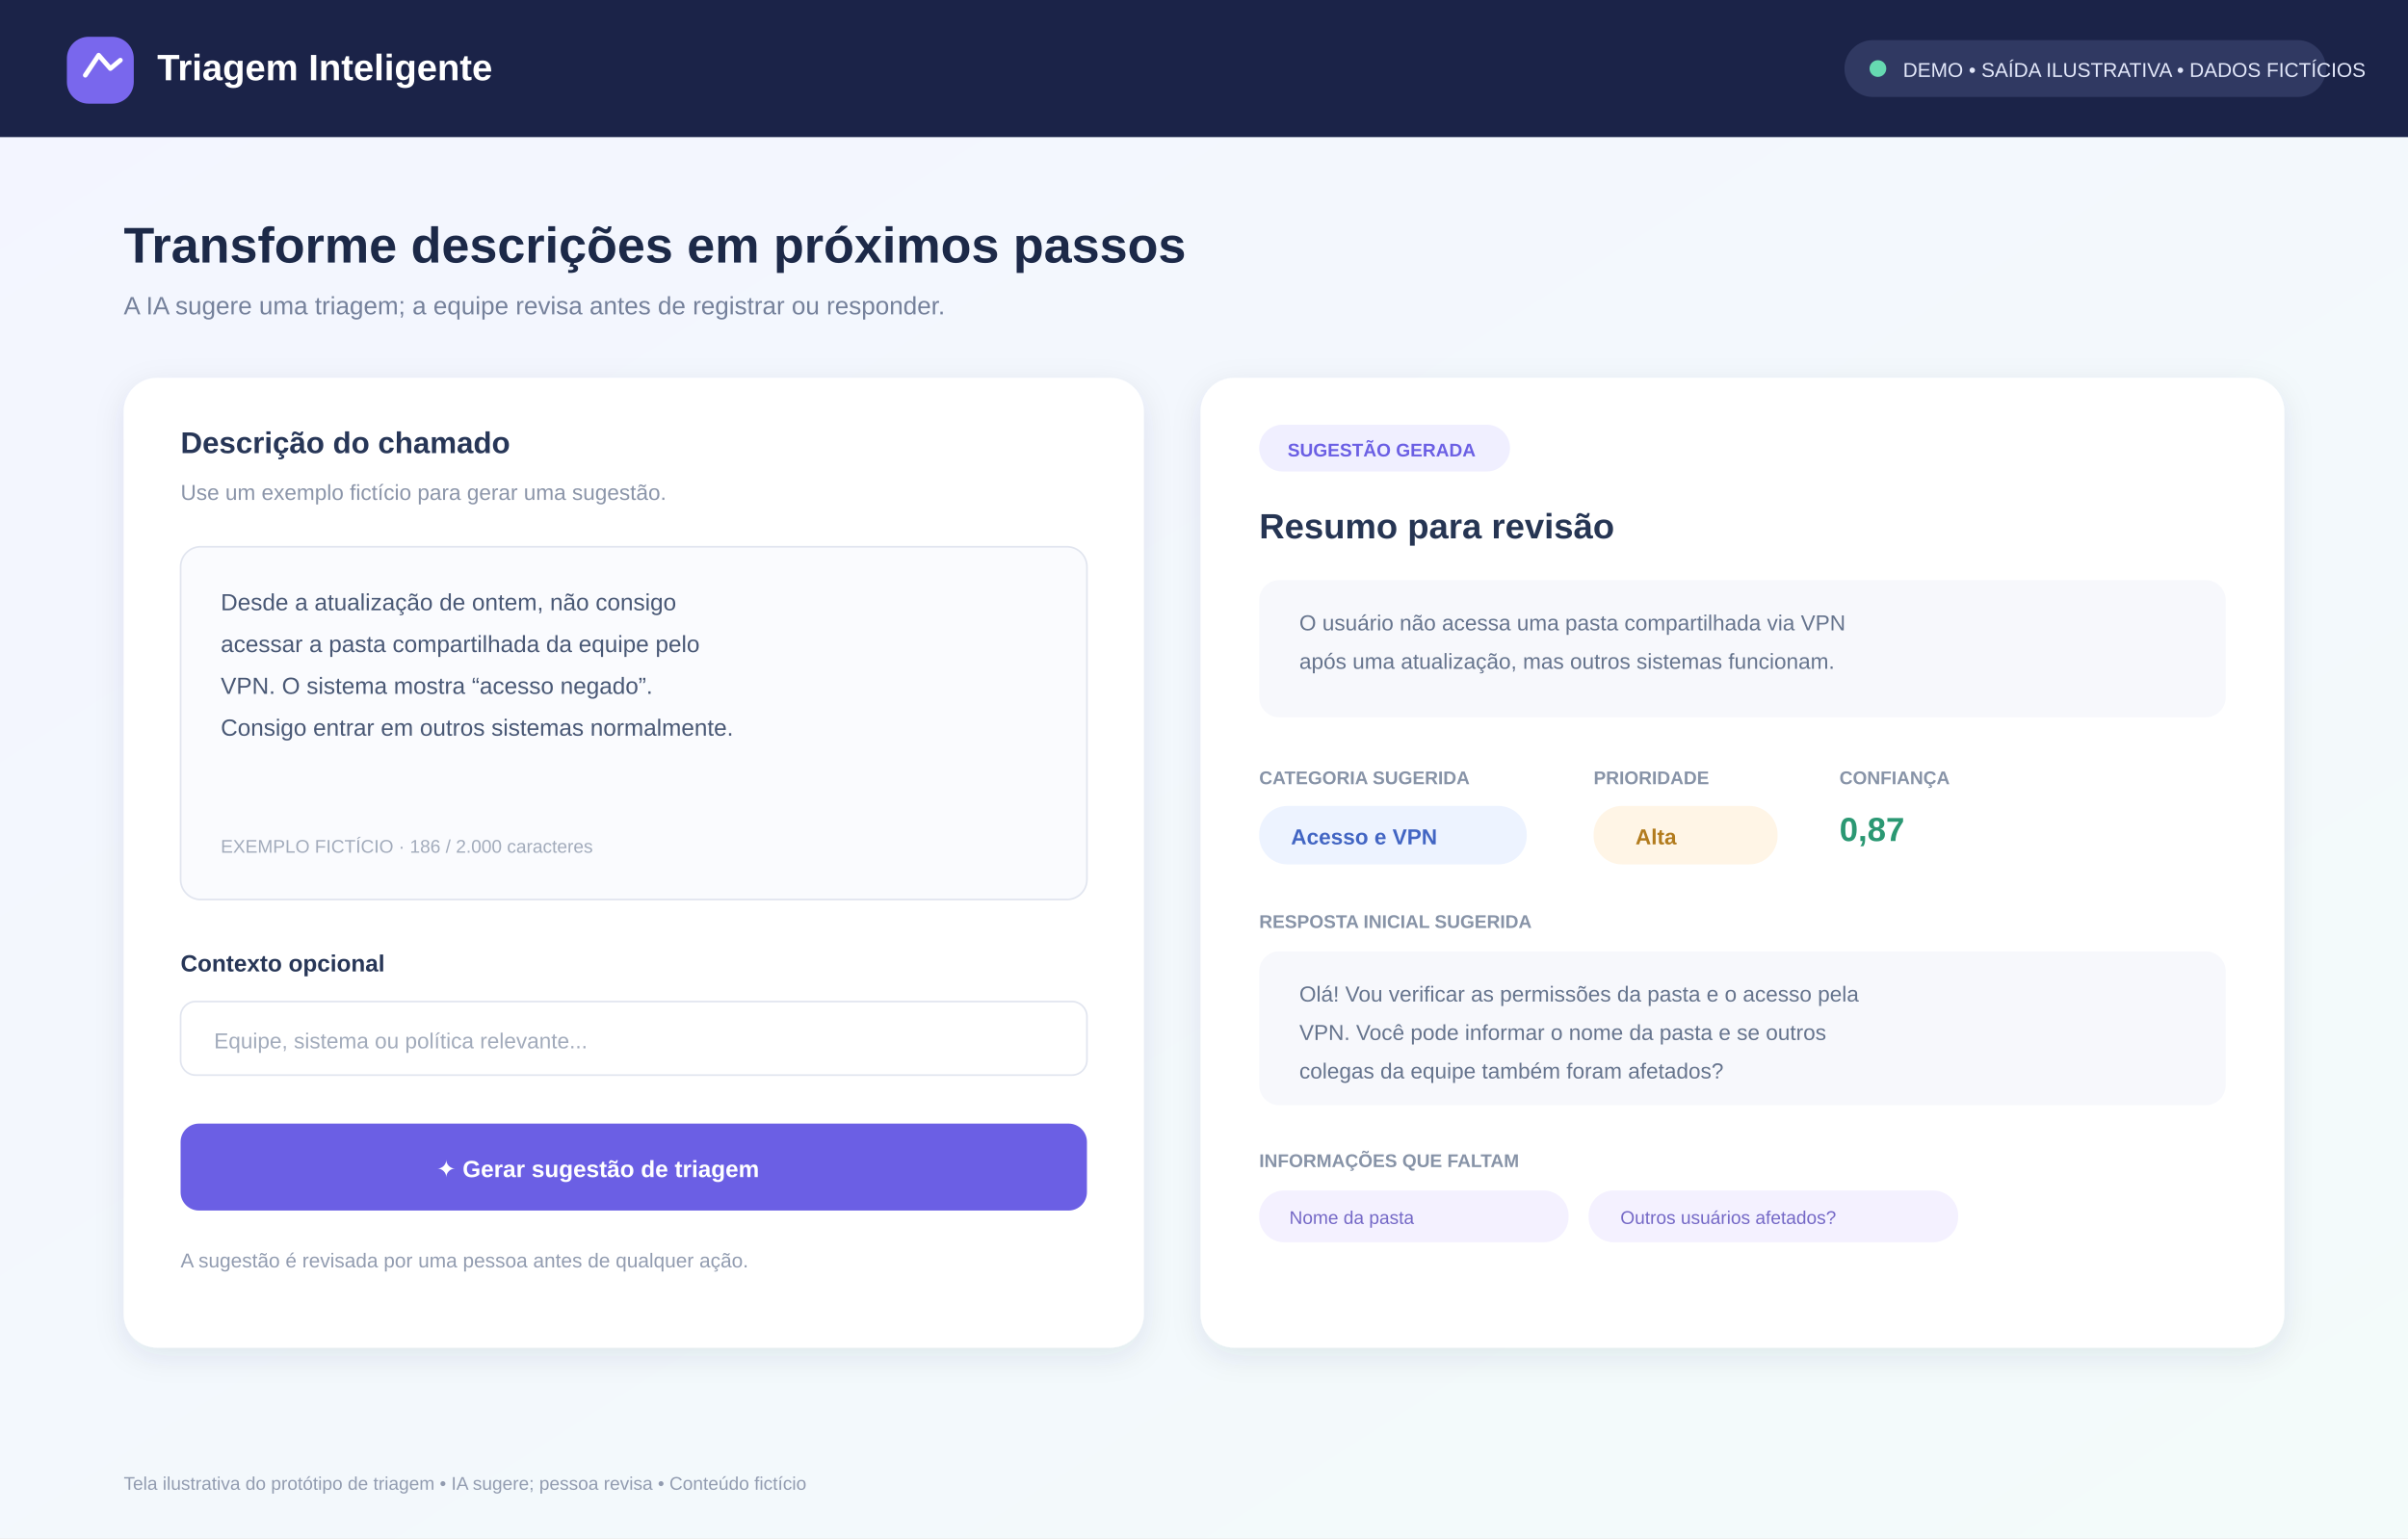
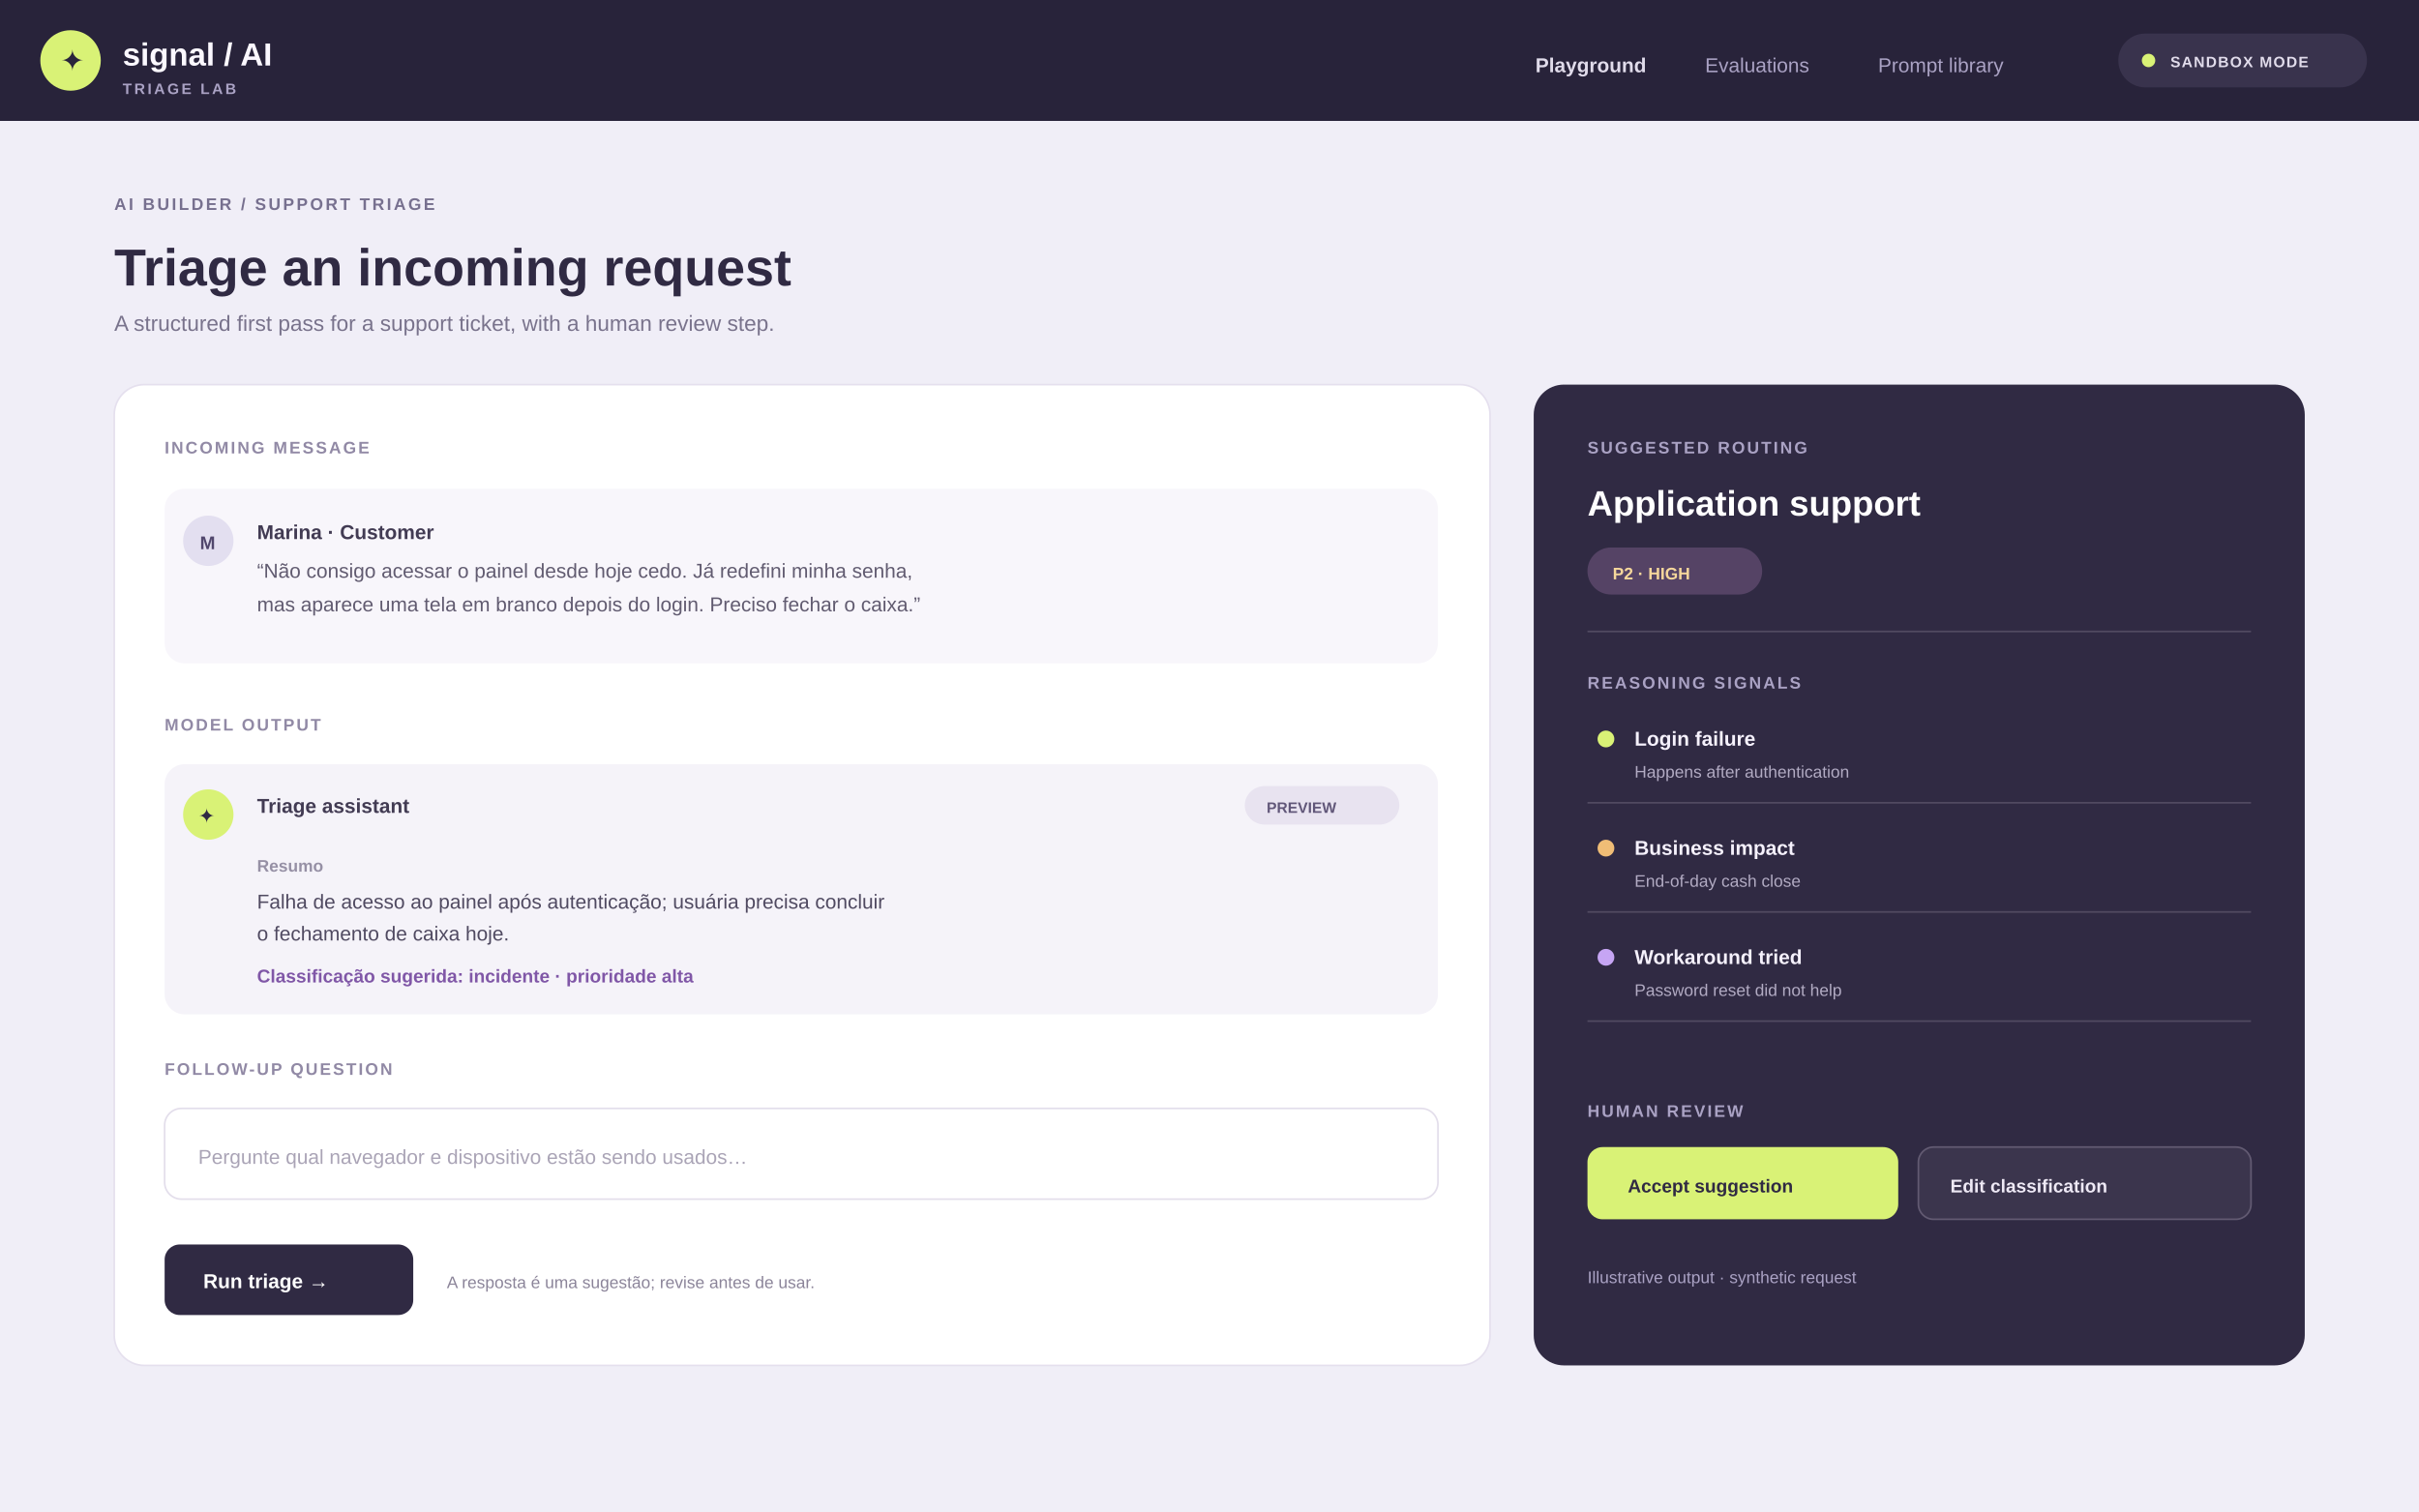
- <svg xmlns="http://www.w3.org/2000/svg" width="1440" height="920" viewBox="0 0 1440 920">
+ <svg xmlns="http://www.w3.org/2000/svg" width="1440" height="900" viewBox="0 0 1440 900">
  <defs>
-     <linearGradient id="bg" x2="1" y2="1">
-       <stop stop-color="#f3f5ff" />
-       <stop offset="1" stop-color="#f3fbfa" />
-     </linearGradient>
-     <filter id="s" x="-10%" y="-10%" width="120%" height="130%">
-       <feDropShadow dx="0" dy="5" stdDeviation="9" flood-color="#1e315b" flood-opacity=".09" />
+     <filter id="shadow" x="-20%" y="-20%" width="140%" height="150%">
+       <feDropShadow dx="0" dy="3" stdDeviation="8" flood-color="#111" flood-opacity=".08" />
    </filter>
  </defs>
-   <rect width="1440" height="920" fill="url(#bg)" />
-   <rect width="1440" height="82" fill="#1b2348" />
-   <rect x="40" y="22" width="40" height="40" rx="13" fill="#7967ed" />
-   <path d="M51 45l8-12 7 8 6-5" fill="none" stroke="#fff" stroke-width="2.8" stroke-linecap="round" stroke-linejoin="round" />
-   <text x="94" y="48" fill="#fff" font-family="Arial,sans-serif" font-size="22" font-weight="700">Triagem Inteligente</text>
-   <rect x="1103" y="24" width="288" height="34" rx="17" fill="#303962" />
-   <circle cx="1123" cy="41" r="5" fill="#66d9b1" />
-   <text x="1138" y="46" fill="#e3e8fa" font-family="Arial,sans-serif" font-size="12">DEMO • SAÍDA ILUSTRATIVA • DADOS FICTÍCIOS</text>
-   <text x="74" y="157" fill="#1c2948" font-family="Arial,sans-serif" font-size="30" font-weight="700">Transforme descrições em próximos passos</text>
-   <text x="74" y="188" fill="#75819b" font-family="Arial,sans-serif" font-size="15">A IA sugere uma triagem; a equipe revisa antes de registrar ou responder.</text>
-   <rect x="74" y="226" width="610" height="580" rx="20" fill="#fff" filter="url(#s)" />
-   <text x="108" y="271" fill="#273657" font-family="Arial,sans-serif" font-size="18" font-weight="700">Descrição do chamado</text>
-   <text x="108" y="299" fill="#8b95a9" font-family="Arial,sans-serif" font-size="13">Use um exemplo fictício para gerar uma sugestão.</text>
-   <rect x="108" y="327" width="542" height="211" rx="12" fill="#fafbfe" stroke="#e1e5ef" />
-   <text x="132" y="365" fill="#495875" font-family="Arial,sans-serif" font-size="14">Desde a atualização de ontem, não consigo</text>
-   <text x="132" y="390" fill="#495875" font-family="Arial,sans-serif" font-size="14">acessar a pasta compartilhada da equipe pelo</text>
-   <text x="132" y="415" fill="#495875" font-family="Arial,sans-serif" font-size="14">VPN. O sistema mostra “acesso negado”.</text>
-   <text x="132" y="440" fill="#495875" font-family="Arial,sans-serif" font-size="14">Consigo entrar em outros sistemas normalmente.</text>
-   <text x="132" y="510" fill="#a2abbb" font-family="Arial,sans-serif" font-size="11">EXEMPLO FICTÍCIO · 186 / 2.000 caracteres</text>
-   <text x="108" y="581" fill="#273657" font-family="Arial,sans-serif" font-size="14" font-weight="700">Contexto opcional</text>
-   <rect x="108" y="599" width="542" height="44" rx="9" fill="#fff" stroke="#e1e5ef" />
-   <text x="128" y="627" fill="#a2abbb" font-family="Arial,sans-serif" font-size="13">Equipe, sistema ou política relevante...</text>
-   <rect x="108" y="672" width="542" height="52" rx="11" fill="#6b5fe4" />
-   <text x="261" y="704" fill="#fff" font-family="Arial,sans-serif" font-size="14" font-weight="700">✦ Gerar sugestão de triagem</text>
-   <text x="108" y="758" fill="#929cb0" font-family="Arial,sans-serif" font-size="12">A sugestão é revisada por uma pessoa antes de qualquer ação.</text>
-   <rect x="718" y="226" width="648" height="580" rx="20" fill="#fff" filter="url(#s)" />
-   <rect x="753" y="254" width="150" height="28" rx="14" fill="#f0efff" />
-   <text x="770" y="273" fill="#6b5fe4" font-family="Arial,sans-serif" font-size="11" font-weight="700">SUGESTÃO GERADA</text>
-   <text x="753" y="322" fill="#263553" font-family="Arial,sans-serif" font-size="21" font-weight="700">Resumo para revisão</text>
-   <rect x="753" y="347" width="578" height="82" rx="12" fill="#f7f8fc" />
-   <text x="777" y="377" fill="#66748d" font-family="Arial,sans-serif" font-size="13">O usuário não acessa uma pasta compartilhada via VPN</text>
-   <text x="777" y="400" fill="#66748d" font-family="Arial,sans-serif" font-size="13">após uma atualização, mas outros sistemas funcionam.</text>
-   <text x="753" y="469" fill="#8793a7" font-family="Arial,sans-serif" font-size="11" font-weight="700">CATEGORIA SUGERIDA</text>
-   <rect x="753" y="482" width="160" height="35" rx="17" fill="#edf3ff" />
-   <text x="772" y="505" fill="#4265c3" font-family="Arial,sans-serif" font-size="13" font-weight="700">Acesso e VPN</text>
-   <text x="953" y="469" fill="#8793a7" font-family="Arial,sans-serif" font-size="11" font-weight="700">PRIORIDADE</text>
-   <rect x="953" y="482" width="110" height="35" rx="17" fill="#fff5e6" />
-   <text x="978" y="505" fill="#b27b1d" font-family="Arial,sans-serif" font-size="13" font-weight="700">Alta</text>
-   <text x="1100" y="469" fill="#8793a7" font-family="Arial,sans-serif" font-size="11" font-weight="700">CONFIANÇA</text>
-   <text x="1100" y="503" fill="#2b9873" font-family="Arial,sans-serif" font-size="20" font-weight="700">0,87</text>
-   <text x="753" y="555" fill="#8793a7" font-family="Arial,sans-serif" font-size="11" font-weight="700">RESPOSTA INICIAL SUGERIDA</text>
-   <rect x="753" y="569" width="578" height="92" rx="12" fill="#f7f8fc" />
-   <text x="777" y="599" fill="#66748d" font-family="Arial,sans-serif" font-size="13">Olá! Vou verificar as permissões da pasta e o acesso pela</text>
-   <text x="777" y="622" fill="#66748d" font-family="Arial,sans-serif" font-size="13">VPN. Você pode informar o nome da pasta e se outros</text>
-   <text x="777" y="645" fill="#66748d" font-family="Arial,sans-serif" font-size="13">colegas da equipe também foram afetados?</text>
-   <text x="753" y="698" fill="#8793a7" font-family="Arial,sans-serif" font-size="11" font-weight="700">INFORMAÇÕES QUE FALTAM</text>
-   <rect x="753" y="712" width="185" height="31" rx="15" fill="#f4f1ff" />
-   <text x="771" y="732" fill="#7468c6" font-family="Arial,sans-serif" font-size="11">Nome da pasta</text>
-   <rect x="950" y="712" width="221" height="31" rx="15" fill="#f4f1ff" />
-   <text x="969" y="732" fill="#7468c6" font-family="Arial,sans-serif" font-size="11">Outros usuários afetados?</text>
-   <text x="74" y="891" fill="#929cb0" font-family="Arial,sans-serif" font-size="11">Tela ilustrativa do protótipo de triagem • IA sugere; pessoa revisa • Conteúdo fictício</text>
+   <rect x="0" y="0" width="1440" height="900" rx="0" fill="#f0eef7" />
+   <rect x="0" y="0" width="1440" height="900" rx="0" fill="#f0eef7" />
+   <rect x="0" y="0" width="1440" height="72" rx="0" fill="#28233a" />
+   <circle cx="42" cy="36" r="18" fill="#d9f276" />
+   <text x="36" y="42" fill="#29243b" font-family="Arial, sans-serif" font-size="17" font-weight="700">✦</text>
+   <text x="73" y="39" fill="#fbf8ff" font-family="Arial, sans-serif" font-size="19" font-weight="700">signal / AI</text>
+   <text x="73" y="56" fill="#aaa2c4" font-family="Arial, sans-serif" font-size="9" font-weight="700" letter-spacing="1.4">TRIAGE LAB</text>
+   <text x="914" y="43" fill="#e1dceb" font-family="Arial, sans-serif" font-size="12" font-weight="700">Playground</text>
+   <text x="1015" y="43" fill="#aaa2c4" font-family="Arial, sans-serif" font-size="12" font-weight="400">Evaluations</text>
+   <text x="1118" y="43" fill="#aaa2c4" font-family="Arial, sans-serif" font-size="12" font-weight="400">Prompt library</text>
+   <rect x="1261" y="20" width="148" height="32" rx="16" fill="#39334d" />
+   <circle cx="1279" cy="36" r="4" fill="#d9f276" />
+   <text x="1292" y="40" fill="#e1dceb" font-family="Arial, sans-serif" font-size="9" font-weight="700" letter-spacing=".7">SANDBOX MODE</text>
+   <text x="68" y="125" fill="#77708f" font-family="Arial, sans-serif" font-size="10" font-weight="700" letter-spacing="1.4">AI BUILDER / SUPPORT TRIAGE</text>
+   <text x="68" y="170" fill="#302a43" font-family="Arial, sans-serif" font-size="31" font-weight="700">Triage an incoming request</text>
+   <text x="68" y="197" fill="#79738c" font-family="Arial, sans-serif" font-size="13" font-weight="400">A structured first pass for a support ticket, with a human review step.</text>
+   <rect x="68" y="229" width="819" height="584" rx="18" fill="#fff" stroke="#e5e0ee" stroke-width="1" />
+   <text x="98" y="270" fill="#9189a5" font-family="Arial, sans-serif" font-size="10" font-weight="700" letter-spacing="1.2">INCOMING MESSAGE</text>
+   <rect x="98" y="291" width="758" height="104" rx="12" fill="#f8f6fb" />
+   <circle cx="124" cy="322" r="15" fill="#e3dff0" />
+   <text x="119" y="327" fill="#51476d" font-family="Arial, sans-serif" font-size="11" font-weight="700">M</text>
+   <text x="153" y="321" fill="#423b53" font-family="Arial, sans-serif" font-size="12" font-weight="700">Marina · Customer</text>
+   <text x="153" y="344" fill="#615b70" font-family="Arial, sans-serif" font-size="12" font-weight="400">“Não consigo acessar o painel desde hoje cedo. Já redefini minha senha,</text>
+   <text x="153" y="364" fill="#615b70" font-family="Arial, sans-serif" font-size="12" font-weight="400">mas aparece uma tela em branco depois do login. Preciso fechar o caixa.”</text>
+   <text x="98" y="435" fill="#9189a5" font-family="Arial, sans-serif" font-size="10" font-weight="700" letter-spacing="1.2">MODEL OUTPUT</text>
+   <rect x="98" y="455" width="758" height="149" rx="12" fill="#f5f3f9" />
+   <circle cx="124" cy="485" r="15" fill="#d9f276" />
+   <text x="118" y="490" fill="#302a43" font-family="Arial, sans-serif" font-size="12" font-weight="700">✦</text>
+   <text x="153" y="484" fill="#423b53" font-family="Arial, sans-serif" font-size="12" font-weight="700">Triage assistant</text>
+   <rect x="741" y="468" width="92" height="23" rx="12" fill="#e8e3f0" />
+   <text x="754" y="484" fill="#615779" font-family="Arial, sans-serif" font-size="9" font-weight="700">PREVIEW</text>
+   <text x="153" y="519" fill="#9690a5" font-family="Arial, sans-serif" font-size="10" font-weight="700">Resumo</text>
+   <text x="153" y="541" fill="#504a61" font-family="Arial, sans-serif" font-size="12" font-weight="400">Falha de acesso ao painel após autenticação; usuária precisa concluir</text>
+   <text x="153" y="560" fill="#504a61" font-family="Arial, sans-serif" font-size="12" font-weight="400">o fechamento de caixa hoje.</text>
+   <text x="153" y="585" fill="#8057a7" font-family="Arial, sans-serif" font-size="11" font-weight="700">Classificação sugerida: incidente · prioridade alta</text>
+   <text x="98" y="640" fill="#9189a5" font-family="Arial, sans-serif" font-size="10" font-weight="700" letter-spacing="1.2">FOLLOW-UP QUESTION</text>
+   <rect x="98" y="660" width="758" height="54" rx="10" fill="#fff" stroke="#e3deeb" stroke-width="1" />
+   <text x="118" y="693" fill="#aaa4b6" font-family="Arial, sans-serif" font-size="12" font-weight="400">Pergunte qual navegador e dispositivo estão sendo usados…</text>
+   <rect x="98" y="741" width="148" height="42" rx="9" fill="#302a43" />
+   <text x="121" y="767" fill="#fff" font-family="Arial, sans-serif" font-size="12" font-weight="700">Run triage  →</text>
+   <text x="266" y="767" fill="#8b8499" font-family="Arial, sans-serif" font-size="10" font-weight="400">A resposta é uma sugestão; revise antes de usar.</text>
+   <rect x="913" y="229" width="459" height="584" rx="18" fill="#302a43" />
+   <text x="945" y="270" fill="#aaa2c4" font-family="Arial, sans-serif" font-size="10" font-weight="700" letter-spacing="1.2">SUGGESTED ROUTING</text>
+   <text x="945" y="307" fill="#fff" font-family="Arial, sans-serif" font-size="21" font-weight="700">Application support</text>
+   <rect x="945" y="326" width="104" height="28" rx="14" fill="#554365" />
+   <text x="960" y="345" fill="#f5d79b" font-family="Arial, sans-serif" font-size="10" font-weight="700">P2 · HIGH</text>
+   <line x1="945" y1="376" x2="1340" y2="376" stroke="#514a61" stroke-width="1" />
+   <text x="945" y="410" fill="#aaa2c4" font-family="Arial, sans-serif" font-size="10" font-weight="700" letter-spacing="1.2">REASONING SIGNALS</text>
+   <circle cx="956" cy="440" r="5" fill="#d9f276" />
+   <text x="973" y="444" fill="#f5f1fc" font-family="Arial, sans-serif" font-size="12" font-weight="700">Login failure</text>
+   <text x="973" y="463" fill="#b2abc3" font-family="Arial, sans-serif" font-size="10" font-weight="400">Happens after authentication</text>
+   <line x1="945" y1="478" x2="1340" y2="478" stroke="#514a61" stroke-width="1" />
+   <circle cx="956" cy="505" r="5" fill="#f0bd76" />
+   <text x="973" y="509" fill="#f5f1fc" font-family="Arial, sans-serif" font-size="12" font-weight="700">Business impact</text>
+   <text x="973" y="528" fill="#b2abc3" font-family="Arial, sans-serif" font-size="10" font-weight="400">End-of-day cash close</text>
+   <line x1="945" y1="543" x2="1340" y2="543" stroke="#514a61" stroke-width="1" />
+   <circle cx="956" cy="570" r="5" fill="#c6a5f4" />
+   <text x="973" y="574" fill="#f5f1fc" font-family="Arial, sans-serif" font-size="12" font-weight="700">Workaround tried</text>
+   <text x="973" y="593" fill="#b2abc3" font-family="Arial, sans-serif" font-size="10" font-weight="400">Password reset did not help</text>
+   <line x1="945" y1="608" x2="1340" y2="608" stroke="#514a61" stroke-width="1" />
+   <text x="945" y="665" fill="#aaa2c4" font-family="Arial, sans-serif" font-size="10" font-weight="700" letter-spacing="1.2">HUMAN REVIEW</text>
+   <rect x="945" y="683" width="185" height="43" rx="9" fill="#d9f276" />
+   <text x="969" y="710" fill="#302a43" font-family="Arial, sans-serif" font-size="11" font-weight="700">Accept suggestion</text>
+   <rect x="1142" y="683" width="198" height="43" rx="9" fill="#3b354d" stroke="#625a72" stroke-width="1" />
+   <text x="1161" y="710" fill="#eee9f5" font-family="Arial, sans-serif" font-size="11" font-weight="700">Edit classification</text>
+   <text x="945" y="764" fill="#aaa2c4" font-family="Arial, sans-serif" font-size="10" font-weight="400">Illustrative output · synthetic request</text>
</svg>
